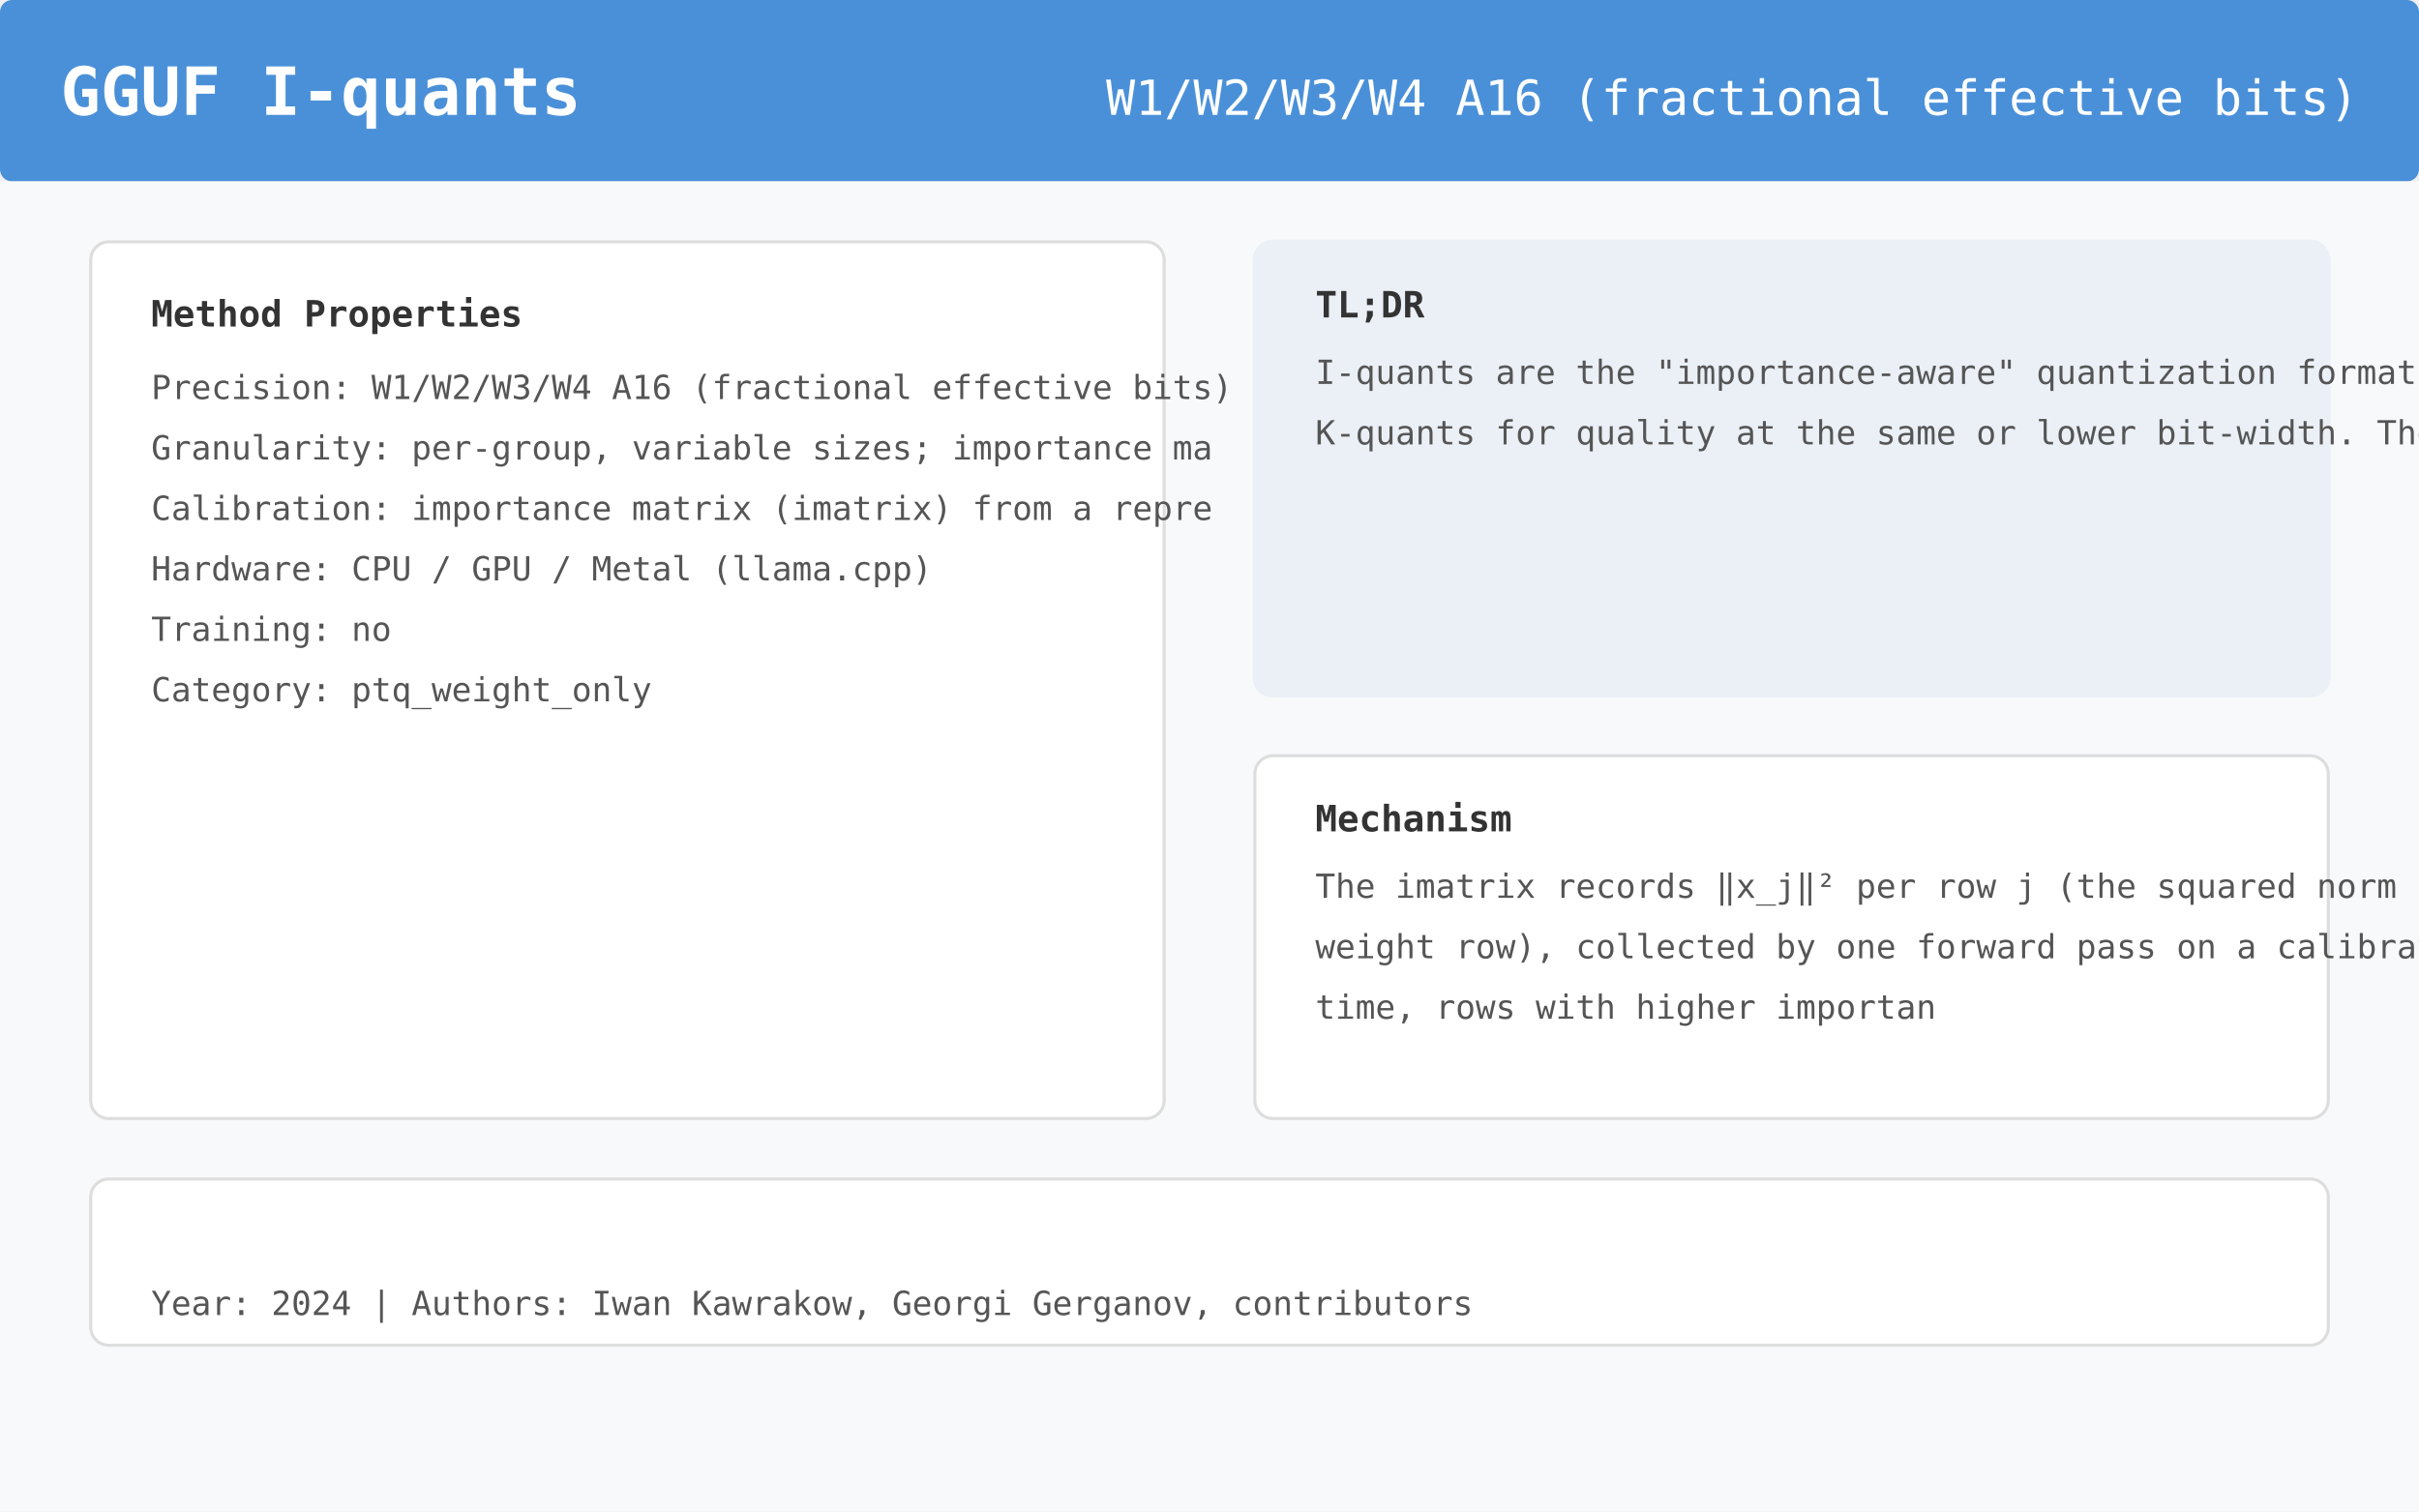
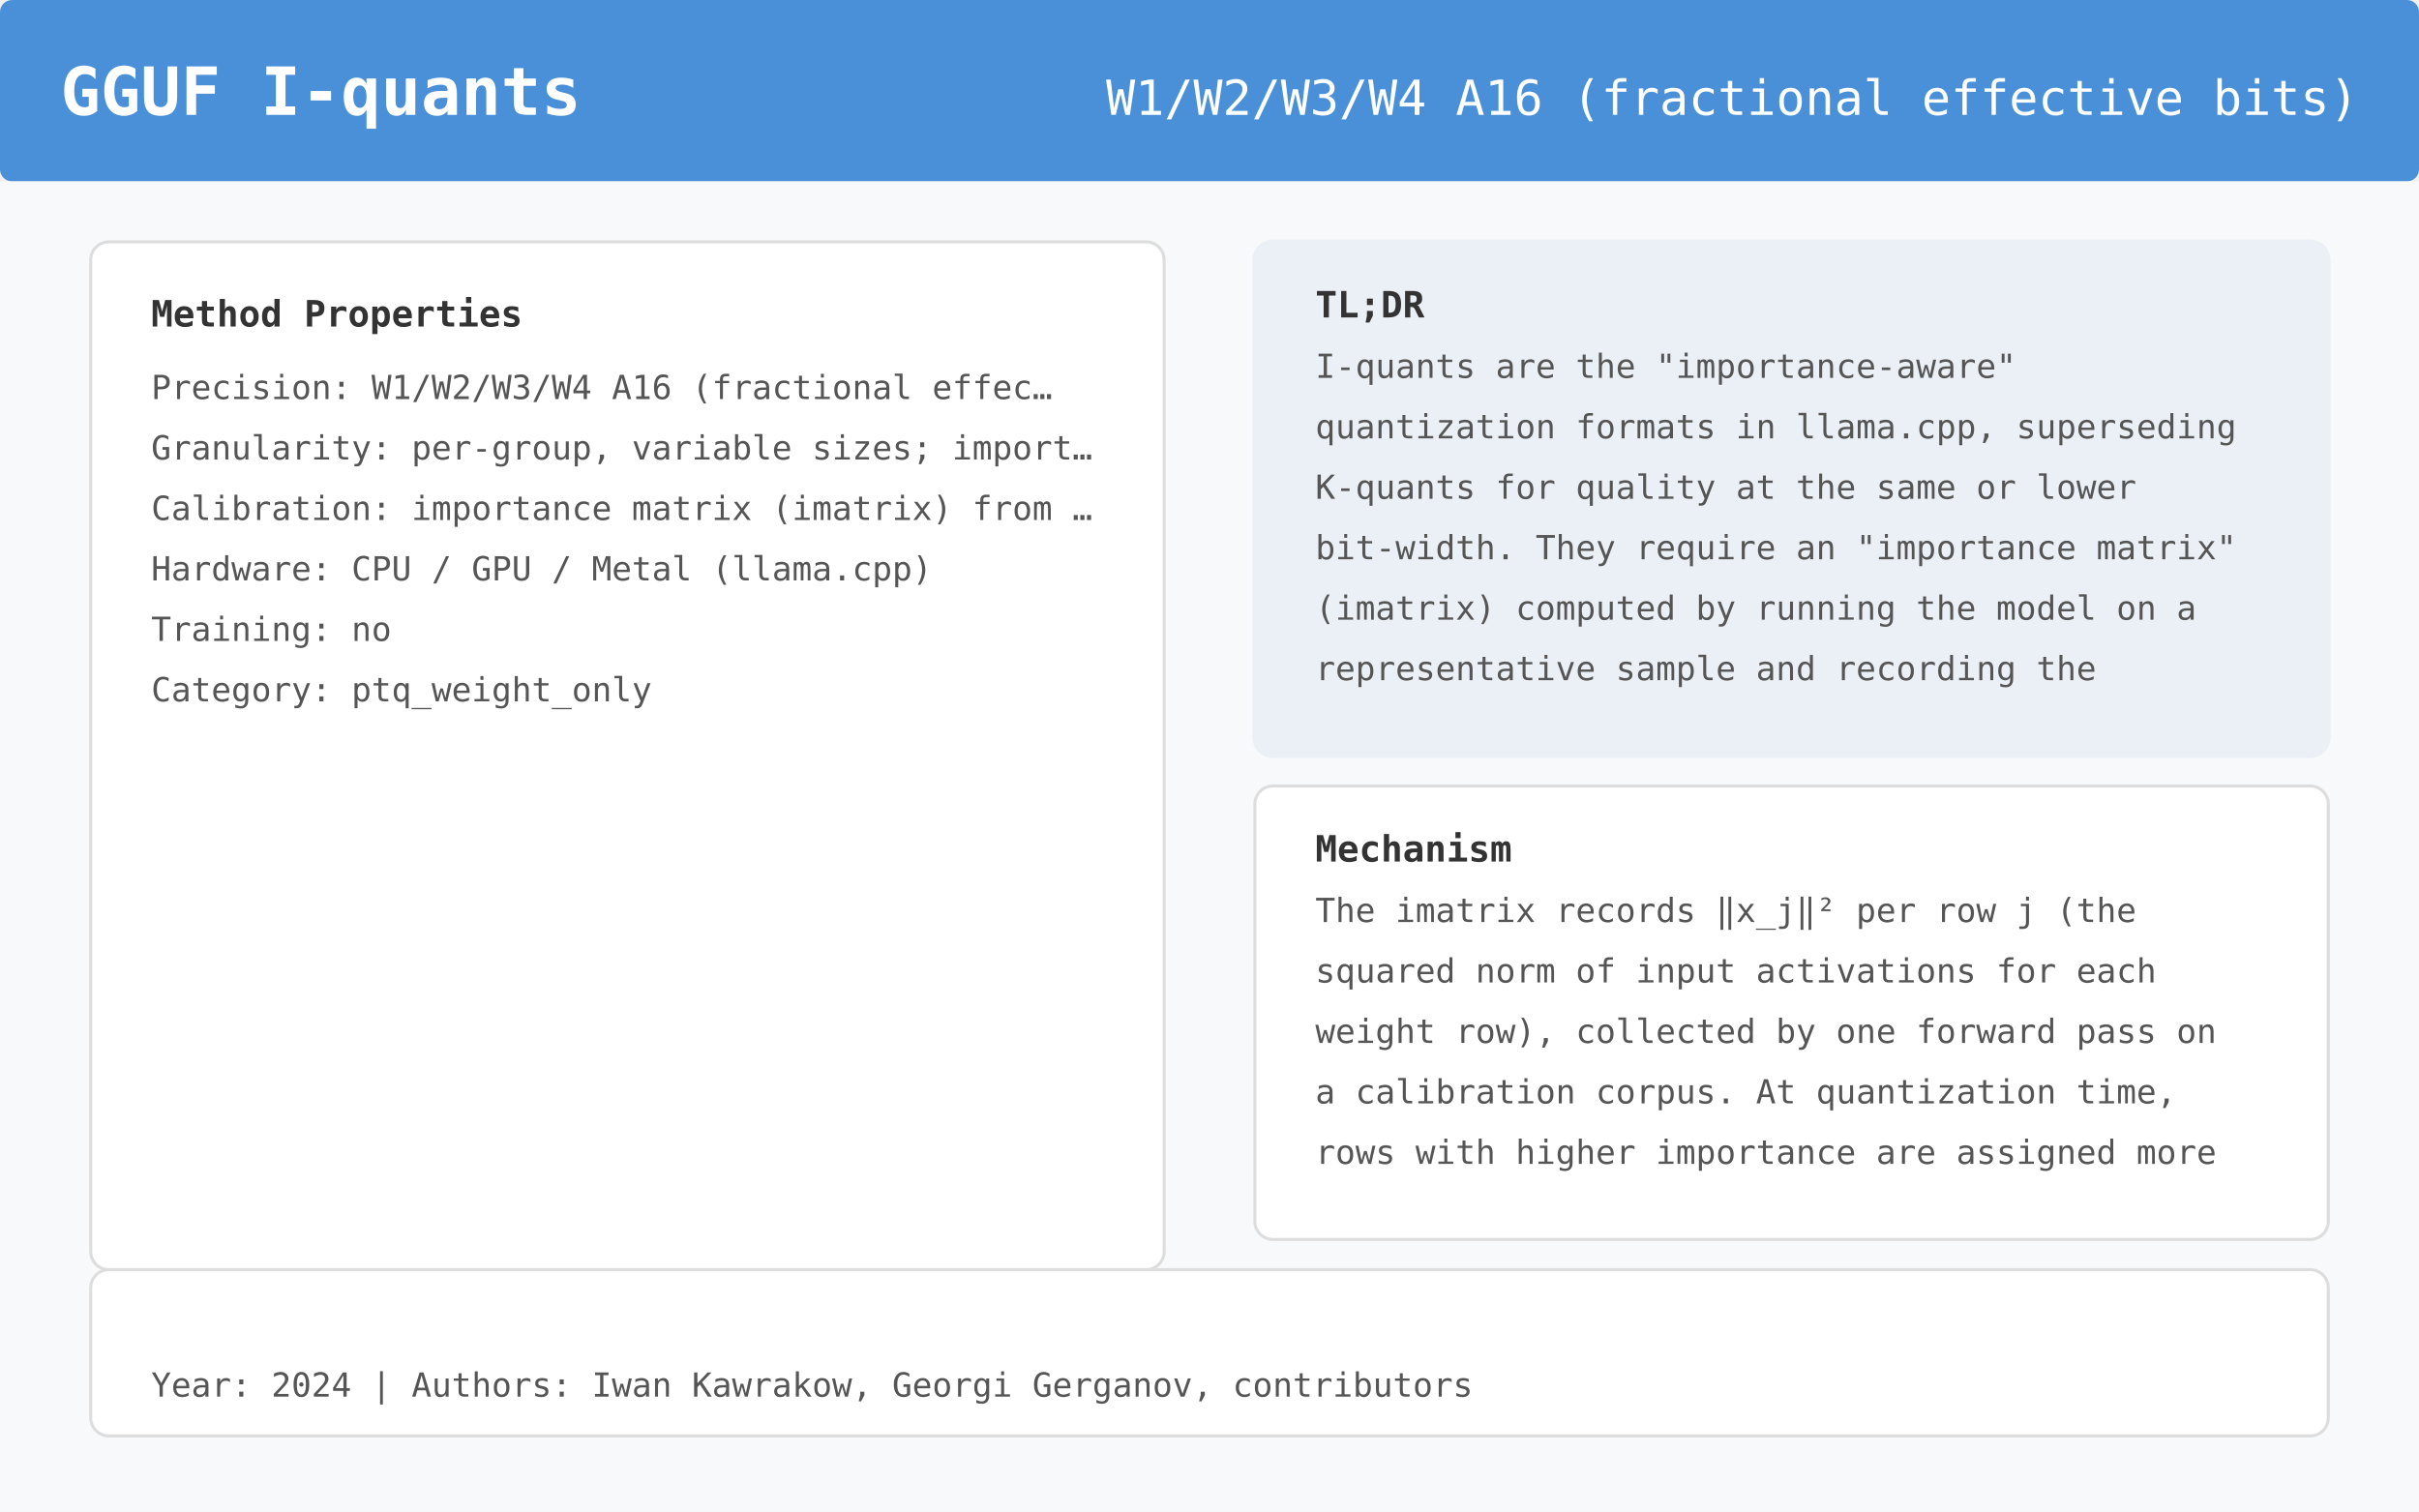
<svg xmlns="http://www.w3.org/2000/svg" viewBox="0 0 800 500" width="800" height="500">
  <rect x="0" y="0" width="800" height="60" fill="#4A90D9" rx="4" />
  <text x="20" y="38" font-family="monospace" font-size="22" font-weight="bold" fill="white">GGUF I-quants</text>
  <text x="780" y="38" font-family="monospace" font-size="16" fill="white" text-anchor="end">W1/W2/W3/W4 A16 (fractional effective bits)</text>
  <rect x="0" y="60" width="800" height="440" fill="#F8F9FA" rx="0" />
-   <rect x="30" y="80" width="355" height="290" rx="6" fill="white" stroke="#ddd" stroke-width="1" />
+   <rect x="30" y="80" width="355" height="340" rx="6" fill="white" stroke="#ddd" stroke-width="1" />
  <text x="50" y="108" font-family="monospace" font-size="12" font-weight="bold" fill="#333">Method Properties</text>
-   <text x="50" y="132" font-family="monospace" font-size="11" fill="#555">Precision:    W1/W2/W3/W4 A16 (fractional effective bits)</text>
-   <text x="50" y="152" font-family="monospace" font-size="11" fill="#555">Granularity:  per-group, variable sizes; importance ma</text>
-   <text x="50" y="172" font-family="monospace" font-size="11" fill="#555">Calibration:  importance matrix (imatrix) from a repre</text>
+   <text x="50" y="132" font-family="monospace" font-size="11" fill="#555">Precision:    W1/W2/W3/W4 A16 (fractional effec…</text>
+   <text x="50" y="152" font-family="monospace" font-size="11" fill="#555">Granularity:  per-group, variable sizes; import…</text>
+   <text x="50" y="172" font-family="monospace" font-size="11" fill="#555">Calibration:  importance matrix (imatrix) from …</text>
  <text x="50" y="192" font-family="monospace" font-size="11" fill="#555">Hardware:     CPU / GPU / Metal (llama.cpp)</text>
  <text x="50" y="212" font-family="monospace" font-size="11" fill="#555">Training:     no</text>
  <text x="50" y="232" font-family="monospace" font-size="11" fill="#555">Category:     ptq_weight_only</text>
-   <rect x="415" y="80" width="355" height="150" rx="6" fill="#4A90D9" opacity="0.08" stroke="#4A90D9" stroke-width="1.5" />
+   <rect x="415" y="80" width="355" height="170" rx="6" fill="#4A90D9" opacity="0.08" stroke="#4A90D9" stroke-width="1.5" />
  <text x="435" y="105" font-family="monospace" font-size="12" font-weight="bold" fill="#333">TL;DR</text>
-   <text x="435" y="127" font-family="monospace" font-size="11" fill="#555">I-quants are the "importance-aware" quantization formats in llama.cpp, superseding</text>
-   <text x="435" y="147" font-family="monospace" font-size="11" fill="#555">K-quants for quality at the same or lower bit-width. They require an "importa</text>
-   <rect x="415" y="250" width="355" height="120" rx="6" fill="white" stroke="#ddd" stroke-width="1" />
-   <text x="435" y="275" font-family="monospace" font-size="12" font-weight="bold" fill="#333">Mechanism</text>
-   <text x="435" y="297" font-family="monospace" font-size="11" fill="#555">The imatrix records ‖x_j‖² per row j (the squared norm of input activations for each</text>
-   <text x="435" y="317" font-family="monospace" font-size="11" fill="#555">weight row), collected by one forward pass on a calibration corpus. At quantization</text>
-   <text x="435" y="337" font-family="monospace" font-size="11" fill="#555">time, rows with higher importan</text>
-   <rect x="30" y="390" width="740" height="55" rx="6" fill="white" stroke="#ddd" stroke-width="1" />
-   <text x="50" y="415" font-family="monospace" font-size="11" fill="#4A90D9" />
-   <text x="50" y="435" font-family="monospace" font-size="11" fill="#555">Year: 2024  |  Authors: Iwan Kawrakow, Georgi Gerganov, contributors</text>
+   <text x="435" y="125" font-family="monospace" font-size="11" fill="#555">I-quants are the "importance-aware"</text>
+   <text x="435" y="145" font-family="monospace" font-size="11" fill="#555">quantization formats in llama.cpp, superseding</text>
+   <text x="435" y="165" font-family="monospace" font-size="11" fill="#555">K-quants for quality at the same or lower</text>
+   <text x="435" y="185" font-family="monospace" font-size="11" fill="#555">bit-width. They require an "importance matrix"</text>
+   <text x="435" y="205" font-family="monospace" font-size="11" fill="#555">(imatrix) computed by running the model on a</text>
+   <text x="435" y="225" font-family="monospace" font-size="11" fill="#555">representative sample and recording the</text>
+   <rect x="415" y="260" width="355" height="150" rx="6" fill="white" stroke="#ddd" stroke-width="1" />
+   <text x="435" y="285" font-family="monospace" font-size="12" font-weight="bold" fill="#333">Mechanism</text>
+   <text x="435" y="305" font-family="monospace" font-size="11" fill="#555">The imatrix records ‖x_j‖² per row j (the</text>
+   <text x="435" y="325" font-family="monospace" font-size="11" fill="#555">squared norm of input activations for each</text>
+   <text x="435" y="345" font-family="monospace" font-size="11" fill="#555">weight row), collected by one forward pass on</text>
+   <text x="435" y="365" font-family="monospace" font-size="11" fill="#555">a calibration corpus. At quantization time,</text>
+   <text x="435" y="385" font-family="monospace" font-size="11" fill="#555">rows with higher importance are assigned more</text>
+   <rect x="30" y="420" width="740" height="55" rx="6" fill="white" stroke="#ddd" stroke-width="1" />
+   <text x="50" y="442" font-family="monospace" font-size="11" fill="#4A90D9" />
+   <text x="50" y="462" font-family="monospace" font-size="11" fill="#555">Year: 2024  |  Authors: Iwan Kawrakow, Georgi Gerganov, contributors</text>
</svg>
